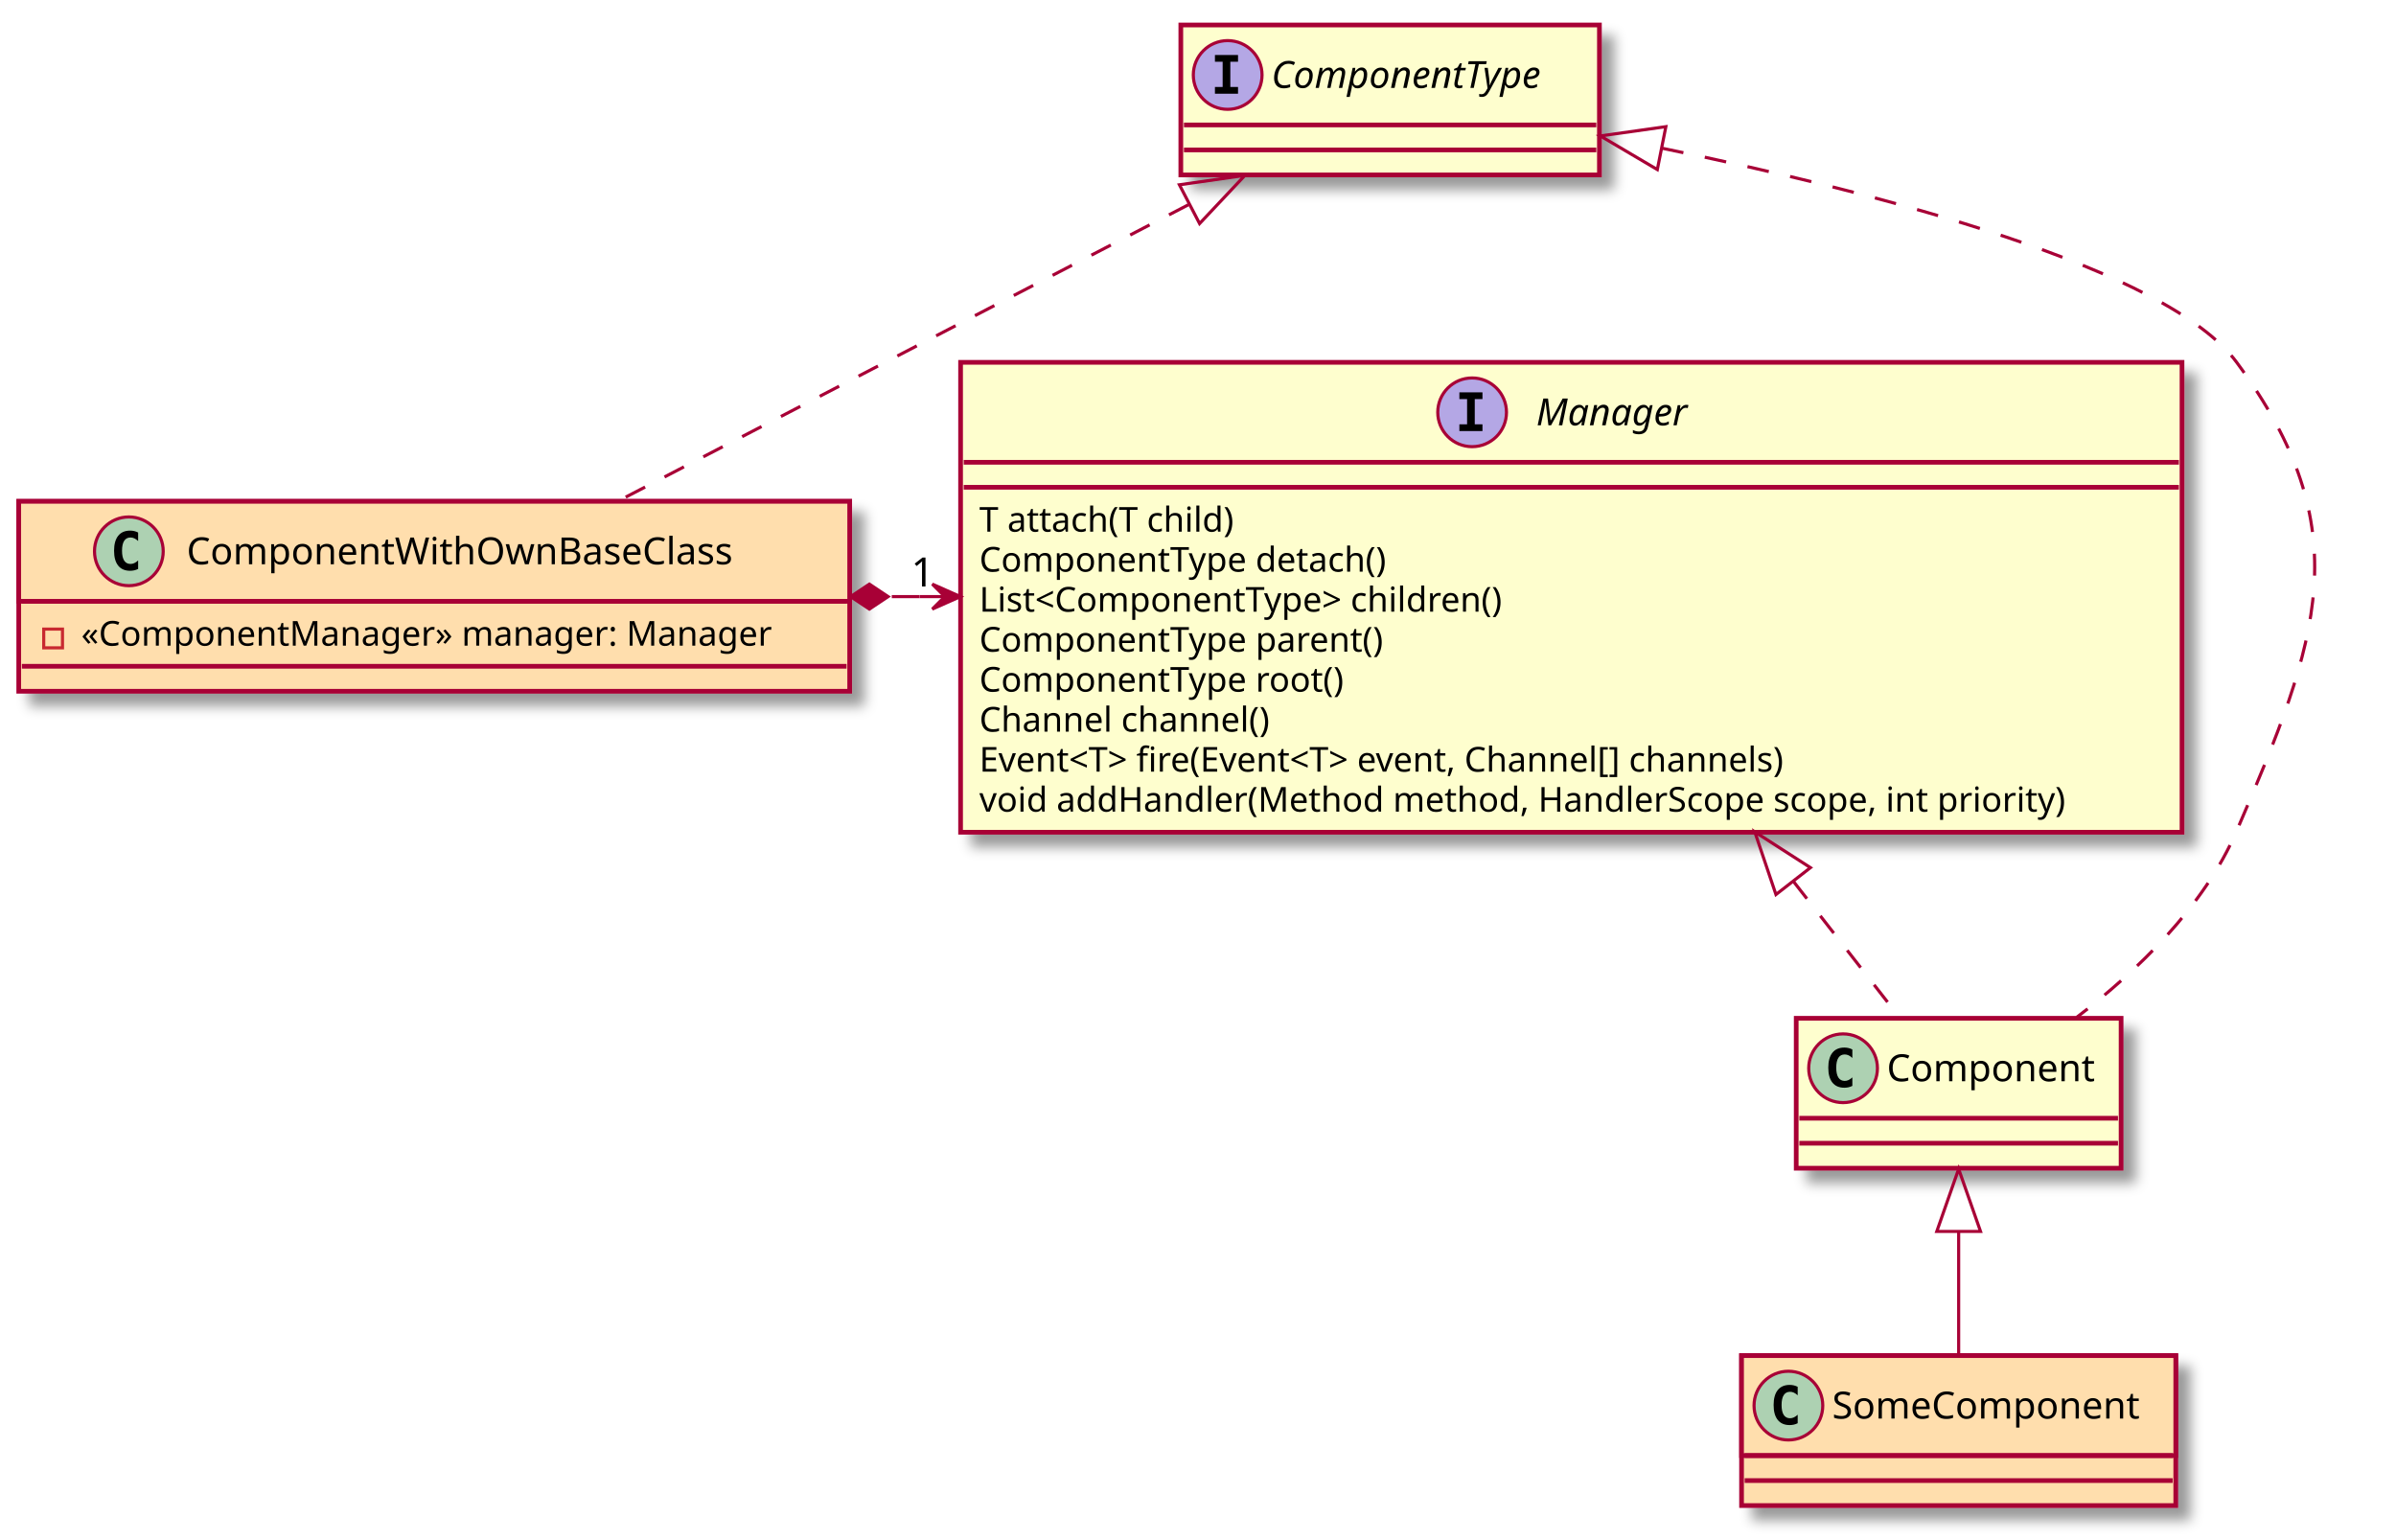
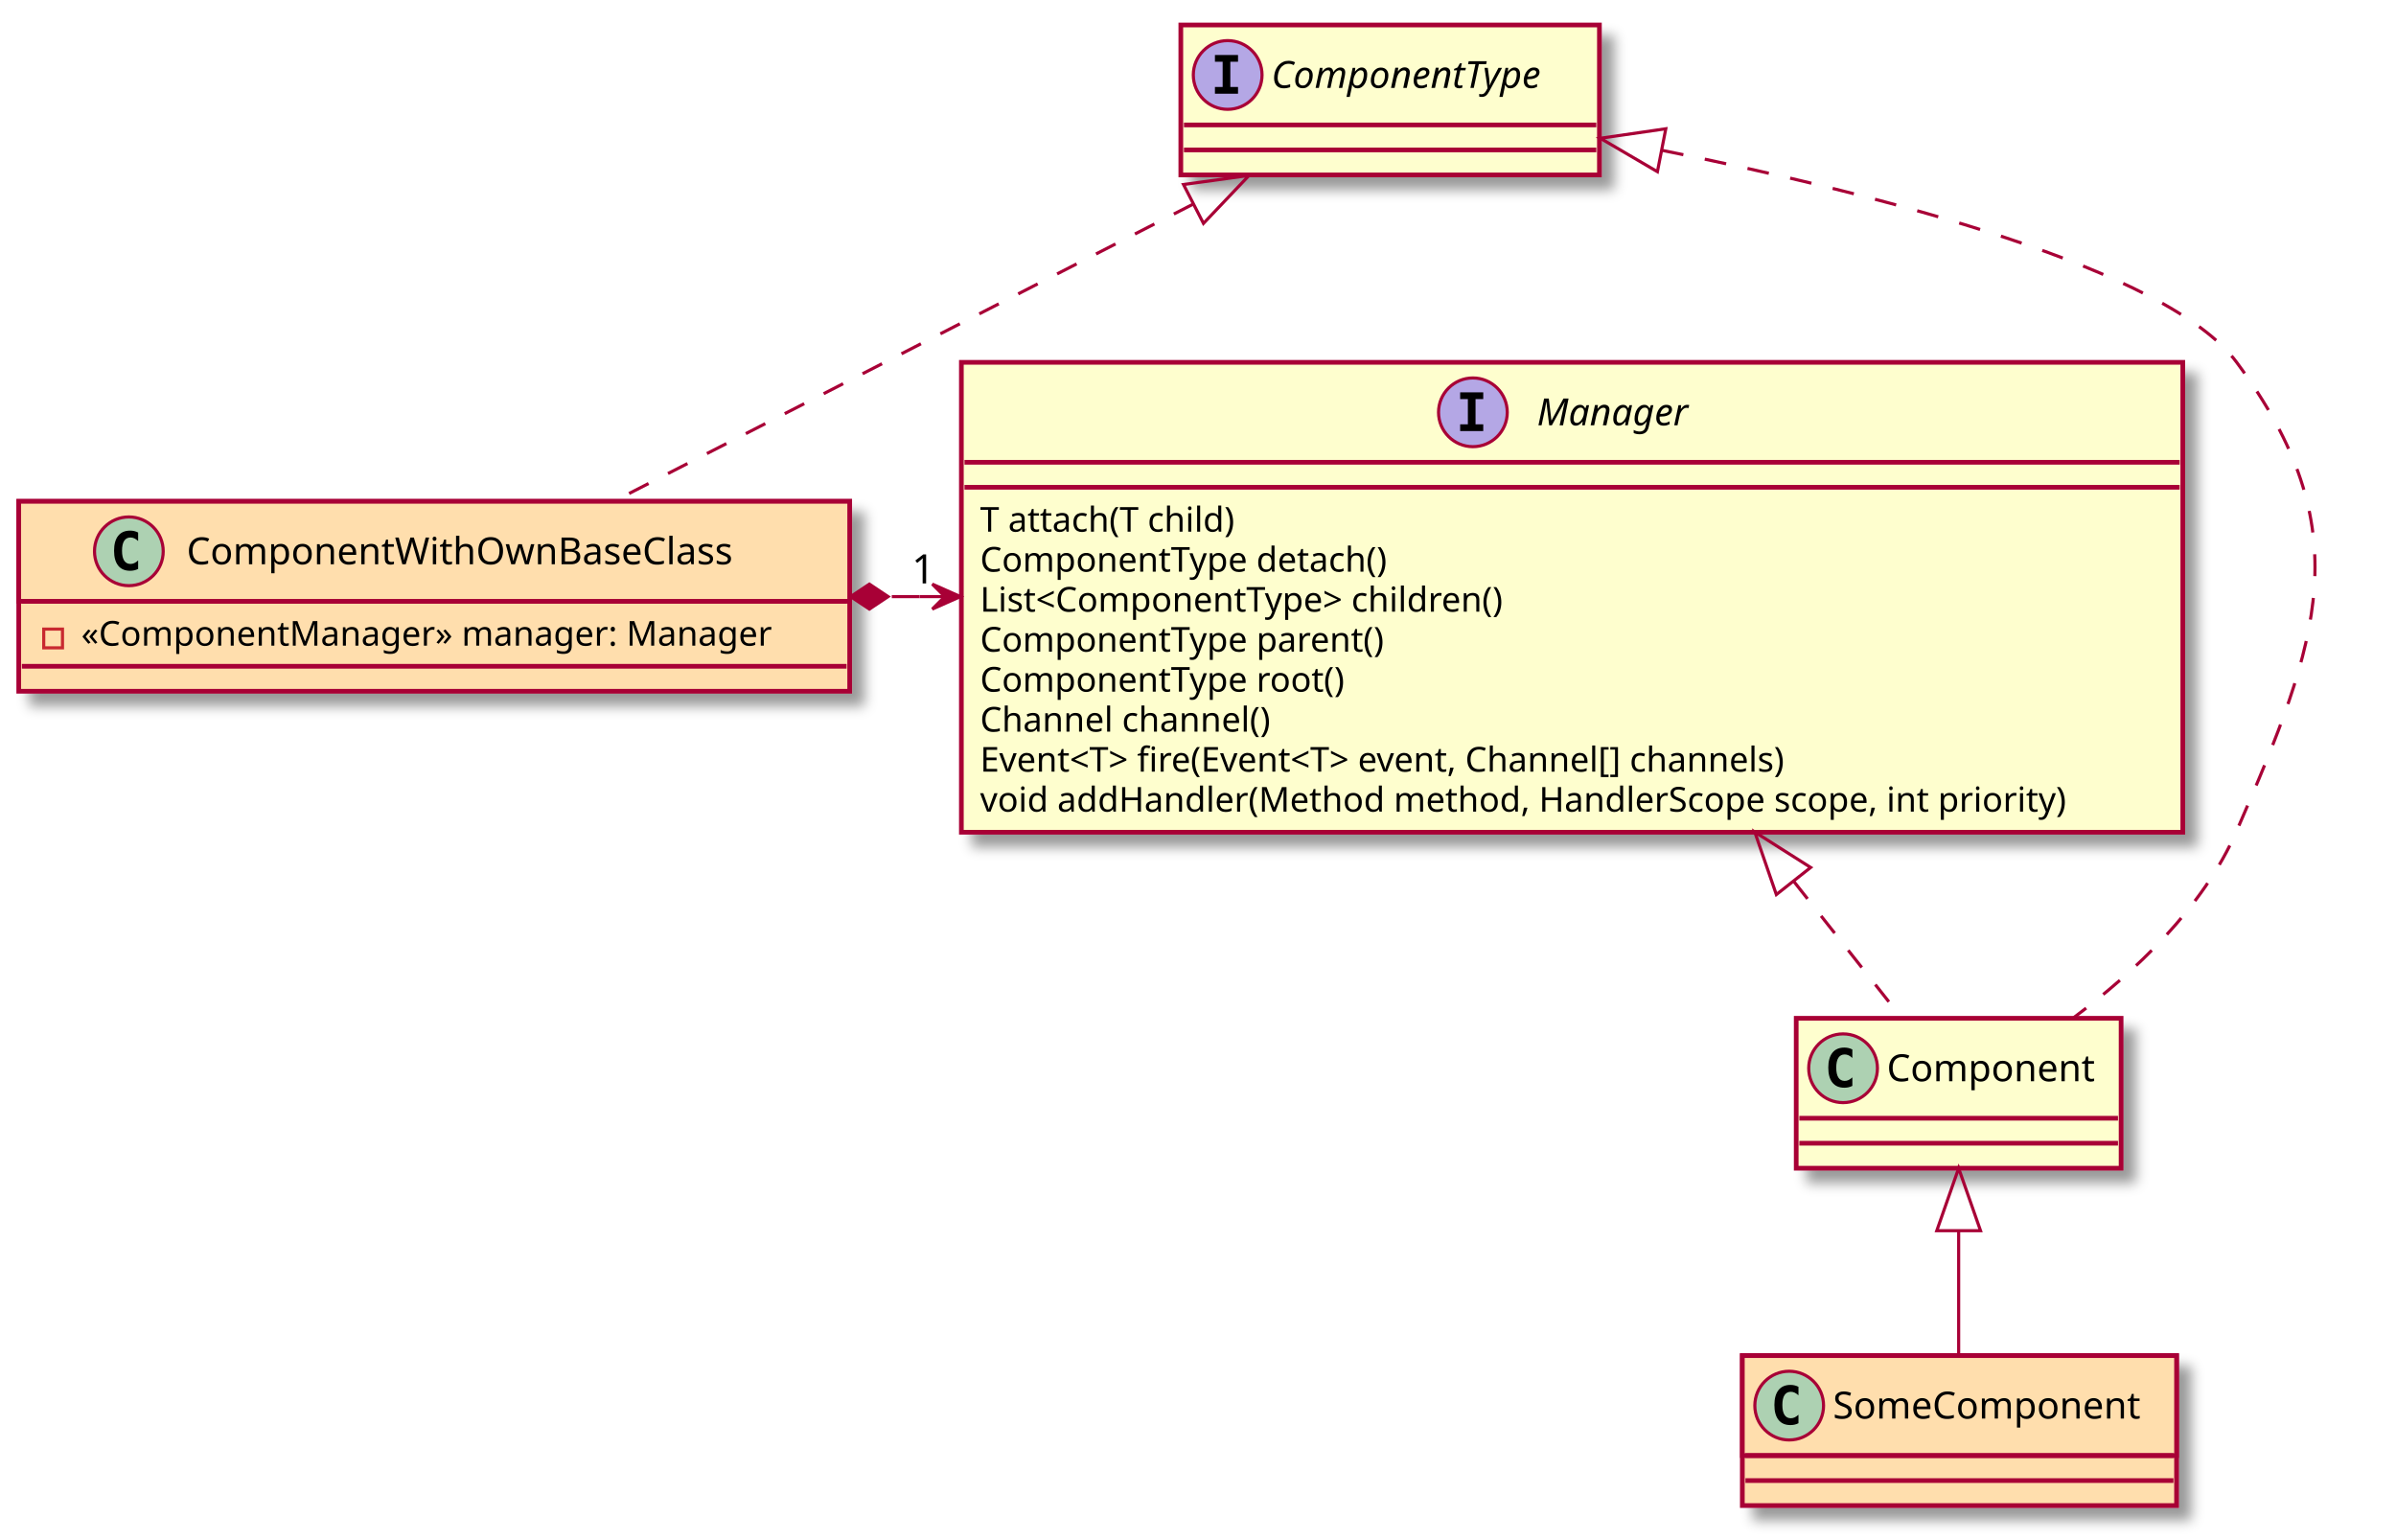
<svg xmlns="http://www.w3.org/2000/svg" contentScriptType="application/ecmascript" contentStyleType="text/css" height="493px" preserveAspectRatio="none" style="width:767px;height:493px;" version="1.1" viewBox="0 0 767 493" width="767px" zoomAndPan="magnify">
  <defs>
    <filter height="300%" id="f1evercgjnt8vh" width="300%" x="-1" y="-1">
      <feGaussianBlur result="blurOut" stdDeviation="2.0" />
      <feColorMatrix in="blurOut" result="blurOut2" type="matrix" values="0 0 0 0 0 0 0 0 0 0 0 0 0 0 0 0 0 0 .4 0" />
      <feOffset dx="4.0" dy="4.0" in="blurOut2" result="blurOut3" />
      <feBlend in="SourceGraphic" in2="blurOut3" mode="normal" />
    </filter>
  </defs>
  <g>
-     <rect fill="#FEFECE" filter="url(#f1evercgjnt8vh)" height="150.438" id="Manager" style="stroke: #A80036; stroke-width: 1.5;" width="391" x="307.5" y="116" />
-     <ellipse cx="471.25" cy="132" fill="#B4A7E5" rx="11" ry="11" style="stroke: #A80036; stroke-width: 1.0;" />
-     <path d="M467.172,127.766 L467.172,125.609 L474.562,125.609 L474.562,127.766 L472.094,127.766 L472.094,135.844 L474.562,135.844 L474.562,138 L467.172,138 L467.172,135.844 L469.641,135.844 L469.641,127.766 L467.172,127.766 Z " />
-     <text fill="#000000" font-family="sans-serif" font-size="12" font-style="italic" lengthAdjust="spacingAndGlyphs" textLength="55" x="491.75" y="136.154">Manager</text>
-     <line style="stroke: #A80036; stroke-width: 1.5;" x1="308.5" x2="697.5" y1="148" y2="148" />
-     <line style="stroke: #A80036; stroke-width: 1.5;" x1="308.5" x2="697.5" y1="156" y2="156" />
-     <text fill="#000000" font-family="sans-serif" font-size="11" lengthAdjust="spacingAndGlyphs" textLength="91" x="313.5" y="170.21">T attach(T child)</text>
-     <text fill="#000000" font-family="sans-serif" font-size="11" lengthAdjust="spacingAndGlyphs" textLength="142" x="313.5" y="183.015">ComponentType detach()</text>
-     <text fill="#000000" font-family="sans-serif" font-size="11" lengthAdjust="spacingAndGlyphs" textLength="187" x="313.5" y="195.82">List&lt;ComponentType&gt; children()</text>
-     <text fill="#000000" font-family="sans-serif" font-size="11" lengthAdjust="spacingAndGlyphs" textLength="141" x="313.5" y="208.625">ComponentType parent()</text>
-     <text fill="#000000" font-family="sans-serif" font-size="11" lengthAdjust="spacingAndGlyphs" textLength="127" x="313.5" y="221.429">ComponentType root()</text>
-     <text fill="#000000" font-family="sans-serif" font-size="11" lengthAdjust="spacingAndGlyphs" textLength="102" x="313.5" y="234.234">Channel channel()</text>
-     <text fill="#000000" font-family="sans-serif" font-size="11" lengthAdjust="spacingAndGlyphs" textLength="295" x="313.5" y="247.039">Event&lt;T&gt; fire(Event&lt;T&gt; event, Channel[] channels)</text>
-     <text fill="#000000" font-family="sans-serif" font-size="11" lengthAdjust="spacingAndGlyphs" textLength="379" x="313.5" y="259.843">void addHandler(Method method, HandlerScope scope, int priority)</text>
+     <rect fill="#FEFECE" filter="url(#f1evercgjnt8vh)" height="150.438" id="Manager" style="stroke: #A80036; stroke-width: 1.5;" width="391" x="307.75" y="116" />
+     <ellipse cx="471.5" cy="132" fill="#B4A7E5" rx="11" ry="11" style="stroke: #A80036; stroke-width: 1.0;" />
+     <path d="M467.422,127.766 L467.422,125.609 L474.812,125.609 L474.812,127.766 L472.344,127.766 L472.344,135.844 L474.812,135.844 L474.812,138 L467.422,138 L467.422,135.844 L469.891,135.844 L469.891,127.766 L467.422,127.766 Z " />
+     <text fill="#000000" font-family="sans-serif" font-size="12" font-style="italic" lengthAdjust="spacingAndGlyphs" textLength="55" x="492" y="136.154">Manager</text>
+     <line style="stroke: #A80036; stroke-width: 1.5;" x1="308.75" x2="697.75" y1="148" y2="148" />
+     <line style="stroke: #A80036; stroke-width: 1.5;" x1="308.75" x2="697.75" y1="156" y2="156" />
+     <text fill="#000000" font-family="sans-serif" font-size="11" lengthAdjust="spacingAndGlyphs" textLength="91" x="313.75" y="170.21">T attach(T child)</text>
+     <text fill="#000000" font-family="sans-serif" font-size="11" lengthAdjust="spacingAndGlyphs" textLength="142" x="313.75" y="183.015">ComponentType detach()</text>
+     <text fill="#000000" font-family="sans-serif" font-size="11" lengthAdjust="spacingAndGlyphs" textLength="187" x="313.75" y="195.82">List&lt;ComponentType&gt; children()</text>
+     <text fill="#000000" font-family="sans-serif" font-size="11" lengthAdjust="spacingAndGlyphs" textLength="141" x="313.75" y="208.625">ComponentType parent()</text>
+     <text fill="#000000" font-family="sans-serif" font-size="11" lengthAdjust="spacingAndGlyphs" textLength="127" x="313.75" y="221.429">ComponentType root()</text>
+     <text fill="#000000" font-family="sans-serif" font-size="11" lengthAdjust="spacingAndGlyphs" textLength="102" x="313.75" y="234.234">Channel channel()</text>
+     <text fill="#000000" font-family="sans-serif" font-size="11" lengthAdjust="spacingAndGlyphs" textLength="295" x="313.75" y="247.039">Event&lt;T&gt; fire(Event&lt;T&gt; event, Channel[] channels)</text>
+     <text fill="#000000" font-family="sans-serif" font-size="11" lengthAdjust="spacingAndGlyphs" textLength="379" x="313.75" y="259.843">void addHandler(Method method, HandlerScope scope, int priority)</text>
    <rect fill="#FEFECE" filter="url(#f1evercgjnt8vh)" height="48" id="ComponentType" style="stroke: #A80036; stroke-width: 1.5;" width="134" x="378" y="8" />
    <ellipse cx="393" cy="24" fill="#B4A7E5" rx="11" ry="11" style="stroke: #A80036; stroke-width: 1.0;" />
    <path d="M388.922,19.766 L388.922,17.609 L396.312,17.609 L396.312,19.766 L393.844,19.766 L393.844,27.844 L396.312,27.844 L396.312,30 L388.922,30 L388.922,27.844 L391.391,27.844 L391.391,19.766 L388.922,19.766 Z " />
    <text fill="#000000" font-family="sans-serif" font-size="12" font-style="italic" lengthAdjust="spacingAndGlyphs" textLength="102" x="407" y="28.154">ComponentType</text>
    <line style="stroke: #A80036; stroke-width: 1.5;" x1="379" x2="511" y1="40" y2="40" />
    <line style="stroke: #A80036; stroke-width: 1.5;" x1="379" x2="511" y1="48" y2="48" />
    <rect fill="#FFDEAD" filter="url(#f1evercgjnt8vh)" height="60.805" id="ComponentWithOwnBaseClass" style="stroke: #A80036; stroke-width: 1.5;" width="266" x="6" y="160.5" />
    <rect fill="#FFDEAD" height="32" style="stroke: #A80036; stroke-width: 1.5;" width="266" x="6" y="160.5" />
    <ellipse cx="41.25" cy="176.5" fill="#ADD1B2" rx="11" ry="11" style="stroke: #A80036; stroke-width: 1.0;" />
    <path d="M44.219,182.141 Q43.641,182.438 43,182.586 Q42.359,182.734 41.656,182.734 Q39.156,182.734 37.836,181.086 Q36.516,179.438 36.516,176.312 Q36.516,173.188 37.836,171.531 Q39.156,169.875 41.656,169.875 Q42.359,169.875 43.008,170.031 Q43.656,170.188 44.219,170.484 L44.219,173.203 Q43.594,172.625 43,172.352 Q42.406,172.078 41.781,172.078 Q40.438,172.078 39.75,173.148 Q39.062,174.219 39.062,176.312 Q39.062,178.406 39.75,179.477 Q40.438,180.547 41.781,180.547 Q42.406,180.547 43,180.273 Q43.594,180 44.219,179.422 L44.219,182.141 Z " />
    <text fill="#000000" font-family="sans-serif" font-size="12" lengthAdjust="spacingAndGlyphs" textLength="189" x="59.75" y="180.654">ComponentWithOwnBaseClass</text>
    <line style="stroke: #A80036; stroke-width: 1.5;" x1="7" x2="271" y1="192.5" y2="192.5" />
    <rect fill="none" height="6" style="stroke: #C82930; stroke-width: 1.0;" width="6" x="14" y="201.402" />
    <text fill="#000000" font-family="sans-serif" font-size="11" lengthAdjust="spacingAndGlyphs" textLength="240" x="26" y="206.71">«ComponentManager» manager: Manager</text>
    <line style="stroke: #A80036; stroke-width: 1.5;" x1="7" x2="271" y1="213.305" y2="213.305" />
-     <rect fill="#FFDEAD" filter="url(#f1evercgjnt8vh)" height="48" id="SomeComponent" style="stroke: #A80036; stroke-width: 1.5;" width="139" x="557.5" y="434" />
-     <rect fill="#FFDEAD" height="32" style="stroke: #A80036; stroke-width: 1.5;" width="139" x="557.5" y="434" />
-     <ellipse cx="572.5" cy="450" fill="#ADD1B2" rx="11" ry="11" style="stroke: #A80036; stroke-width: 1.0;" />
-     <path d="M575.469,455.641 Q574.891,455.938 574.25,456.086 Q573.609,456.234 572.906,456.234 Q570.406,456.234 569.086,454.586 Q567.766,452.938 567.766,449.812 Q567.766,446.688 569.086,445.031 Q570.406,443.375 572.906,443.375 Q573.609,443.375 574.258,443.531 Q574.906,443.688 575.469,443.984 L575.469,446.703 Q574.844,446.125 574.25,445.852 Q573.656,445.578 573.031,445.578 Q571.688,445.578 571,446.648 Q570.312,447.719 570.312,449.812 Q570.312,451.906 571,452.977 Q571.688,454.047 573.031,454.047 Q573.656,454.047 574.25,453.773 Q574.844,453.5 575.469,452.922 L575.469,455.641 Z " />
-     <text fill="#000000" font-family="sans-serif" font-size="12" lengthAdjust="spacingAndGlyphs" textLength="107" x="586.5" y="454.154">SomeComponent</text>
-     <line style="stroke: #A80036; stroke-width: 1.5;" x1="558.5" x2="695.5" y1="466" y2="466" />
-     <line style="stroke: #A80036; stroke-width: 1.5;" x1="558.5" x2="695.5" y1="474" y2="474" />
+     <rect fill="#FFDEAD" filter="url(#f1evercgjnt8vh)" height="48" id="SomeComponent" style="stroke: #A80036; stroke-width: 1.5;" width="139" x="557.75" y="434" />
+     <rect fill="#FFDEAD" height="32" style="stroke: #A80036; stroke-width: 1.5;" width="139" x="557.75" y="434" />
+     <ellipse cx="572.75" cy="450" fill="#ADD1B2" rx="11" ry="11" style="stroke: #A80036; stroke-width: 1.0;" />
+     <path d="M575.719,455.641 Q575.141,455.938 574.5,456.086 Q573.859,456.234 573.156,456.234 Q570.656,456.234 569.336,454.586 Q568.016,452.938 568.016,449.812 Q568.016,446.688 569.336,445.031 Q570.656,443.375 573.156,443.375 Q573.859,443.375 574.508,443.531 Q575.156,443.688 575.719,443.984 L575.719,446.703 Q575.094,446.125 574.5,445.852 Q573.906,445.578 573.281,445.578 Q571.938,445.578 571.25,446.648 Q570.562,447.719 570.562,449.812 Q570.562,451.906 571.25,452.977 Q571.938,454.047 573.281,454.047 Q573.906,454.047 574.5,453.773 Q575.094,453.5 575.719,452.922 L575.719,455.641 Z " />
+     <text fill="#000000" font-family="sans-serif" font-size="12" lengthAdjust="spacingAndGlyphs" textLength="107" x="586.75" y="454.154">SomeComponent</text>
+     <line style="stroke: #A80036; stroke-width: 1.5;" x1="558.75" x2="695.75" y1="466" y2="466" />
+     <line style="stroke: #A80036; stroke-width: 1.5;" x1="558.75" x2="695.75" y1="474" y2="474" />
    <rect fill="#FEFECE" filter="url(#f1evercgjnt8vh)" height="48" id="Component" style="stroke: #A80036; stroke-width: 1.5;" width="104" x="575" y="326" />
    <ellipse cx="590" cy="342" fill="#ADD1B2" rx="11" ry="11" style="stroke: #A80036; stroke-width: 1.0;" />
    <path d="M592.969,347.641 Q592.391,347.938 591.75,348.086 Q591.109,348.234 590.406,348.234 Q587.906,348.234 586.586,346.586 Q585.266,344.938 585.266,341.812 Q585.266,338.688 586.586,337.031 Q587.906,335.375 590.406,335.375 Q591.109,335.375 591.758,335.531 Q592.406,335.688 592.969,335.984 L592.969,338.703 Q592.344,338.125 591.75,337.852 Q591.156,337.578 590.531,337.578 Q589.188,337.578 588.5,338.648 Q587.812,339.719 587.812,341.812 Q587.812,343.906 588.5,344.977 Q589.188,346.047 590.531,346.047 Q591.156,346.047 591.75,345.773 Q592.344,345.5 592.969,344.922 L592.969,347.641 Z " />
    <text fill="#000000" font-family="sans-serif" font-size="12" lengthAdjust="spacingAndGlyphs" textLength="72" x="604" y="346.154">Component</text>
    <line style="stroke: #A80036; stroke-width: 1.5;" x1="576" x2="678" y1="358" y2="358" />
    <line style="stroke: #A80036; stroke-width: 1.5;" x1="576" x2="678" y1="366" y2="366" />
-     <path d="M285.48,191 C288.455,191 291.43,191 294.404,191 " fill="none" id="ComponentWithOwnBaseClass-Manager" style="stroke: #A80036; stroke-width: 1.0;" />
+     <path d="M285.48,191 C288.455,191 291.429,191 294.404,191 " fill="none" id="ComponentWithOwnBaseClass-Manager" style="stroke: #A80036; stroke-width: 1.0;" />
    <polygon fill="#A80036" points="307.446,191,298.446,187,302.446,191,298.446,195,307.446,191" style="stroke: #A80036; stroke-width: 1.0;" />
    <line style="stroke: #A80036; stroke-width: 1.0;" x1="302.446" x2="294.446" y1="191" y2="191" />
    <polygon fill="#A80036" points="272.301,191,278.301,195,284.301,191,278.301,187,272.301,191" style="stroke: #A80036; stroke-width: 1.0;" />
-     <text fill="#000000" font-family="sans-serif" font-size="13" lengthAdjust="spacingAndGlyphs" textLength="8" x="291.651" y="187.768">1</text>
-     <path d="M574.102,282.171 C586.643,298.252 598.677,313.682 608.089,325.751 " fill="none" id="Manager-Component" style="stroke: #A80036; stroke-width: 1.0; stroke-dasharray: 7.0,7.0;" />
-     <polygon fill="none" points="568.511,286.385,561.732,266.309,579.551,277.776,568.511,286.385" style="stroke: #A80036; stroke-width: 1.0;" />
-     <path d="M532.028,47.444 C602.578,61.944 693.81,85.891 716,116 C755.551,169.667 742.399,204.783 716,266 C705.483,290.387 684.017,310.986 664.803,325.682 " fill="none" id="ComponentType-Component" style="stroke: #A80036; stroke-width: 1.0; stroke-dasharray: 7.0,7.0;" />
-     <polygon fill="none" points="530.54,54.285,512.289,43.518,533.271,40.554,530.54,54.285" style="stroke: #A80036; stroke-width: 1.0;" />
-     <path d="M627,394.291 C627,407.817 627,422.183 627,433.844 " fill="none" id="Component-SomeComponent" style="stroke: #A80036; stroke-width: 1.0;" />
-     <polygon fill="none" points="620,394.237,627,374.237,634,394.237,620,394.237" style="stroke: #A80036; stroke-width: 1.0;" />
-     <path d="M380.432,65.55 C326.423,93.613 250.029,133.308 197.724,160.487 " fill="none" id="ComponentType-ComponentWithOwnBaseClass" style="stroke: #A80036; stroke-width: 1.0; stroke-dasharray: 7.0,7.0;" />
-     <polygon fill="none" points="377.55,59.159,398.525,56.149,384.006,71.582,377.55,59.159" style="stroke: #A80036; stroke-width: 1.0;" />
+     <text fill="#000000" font-family="sans-serif" font-size="13" lengthAdjust="spacingAndGlyphs" textLength="8" x="291.857" y="186.783">1</text>
+     <path d="M574.285,282.256 C587.009,298.366 599.198,313.8 608.645,325.76 " fill="none" id="Manager-Component" style="stroke: #A80036; stroke-width: 1.0; stroke-dasharray: 7.0,7.0;" />
+     <polygon fill="none" points="568.635,286.396,561.732,266.362,579.621,277.719,568.635,286.396" style="stroke: #A80036; stroke-width: 1.0;" />
+     <path d="M532.014,48.116 C602.555,62.352 693.783,85.96 716,116 C755.642,169.6 742.582,204.862 716,266 C705.301,290.607 683.314,311.226 663.871,325.758 " fill="none" id="ComponentType-Component" style="stroke: #A80036; stroke-width: 1.0; stroke-dasharray: 7.0,7.0;" />
+     <polygon fill="none" points="530.567,54.966,512.278,44.264,533.249,41.225,530.567,54.966" style="stroke: #A80036; stroke-width: 1.0;" />
+     <path d="M627,394.024 C627,407.579 627,422.038 627,433.678 " fill="none" id="Component-SomeComponent" style="stroke: #A80036; stroke-width: 1.0;" />
+     <polygon fill="none" points="620,394,627,374,634,394,620,394" style="stroke: #A80036; stroke-width: 1.0;" />
+     <path d="M382.001,65.323 C327.534,93.269 249.456,133.328 196.621,160.436 " fill="none" id="ComponentType-ComponentWithOwnBaseClass" style="stroke: #A80036; stroke-width: 1.0; stroke-dasharray: 7.0,7.0;" />
+     <polygon fill="none" points="378.859,59.068,399.849,56.166,385.25,71.524,378.859,59.068" style="stroke: #A80036; stroke-width: 1.0;" />
  </g>
</svg>
